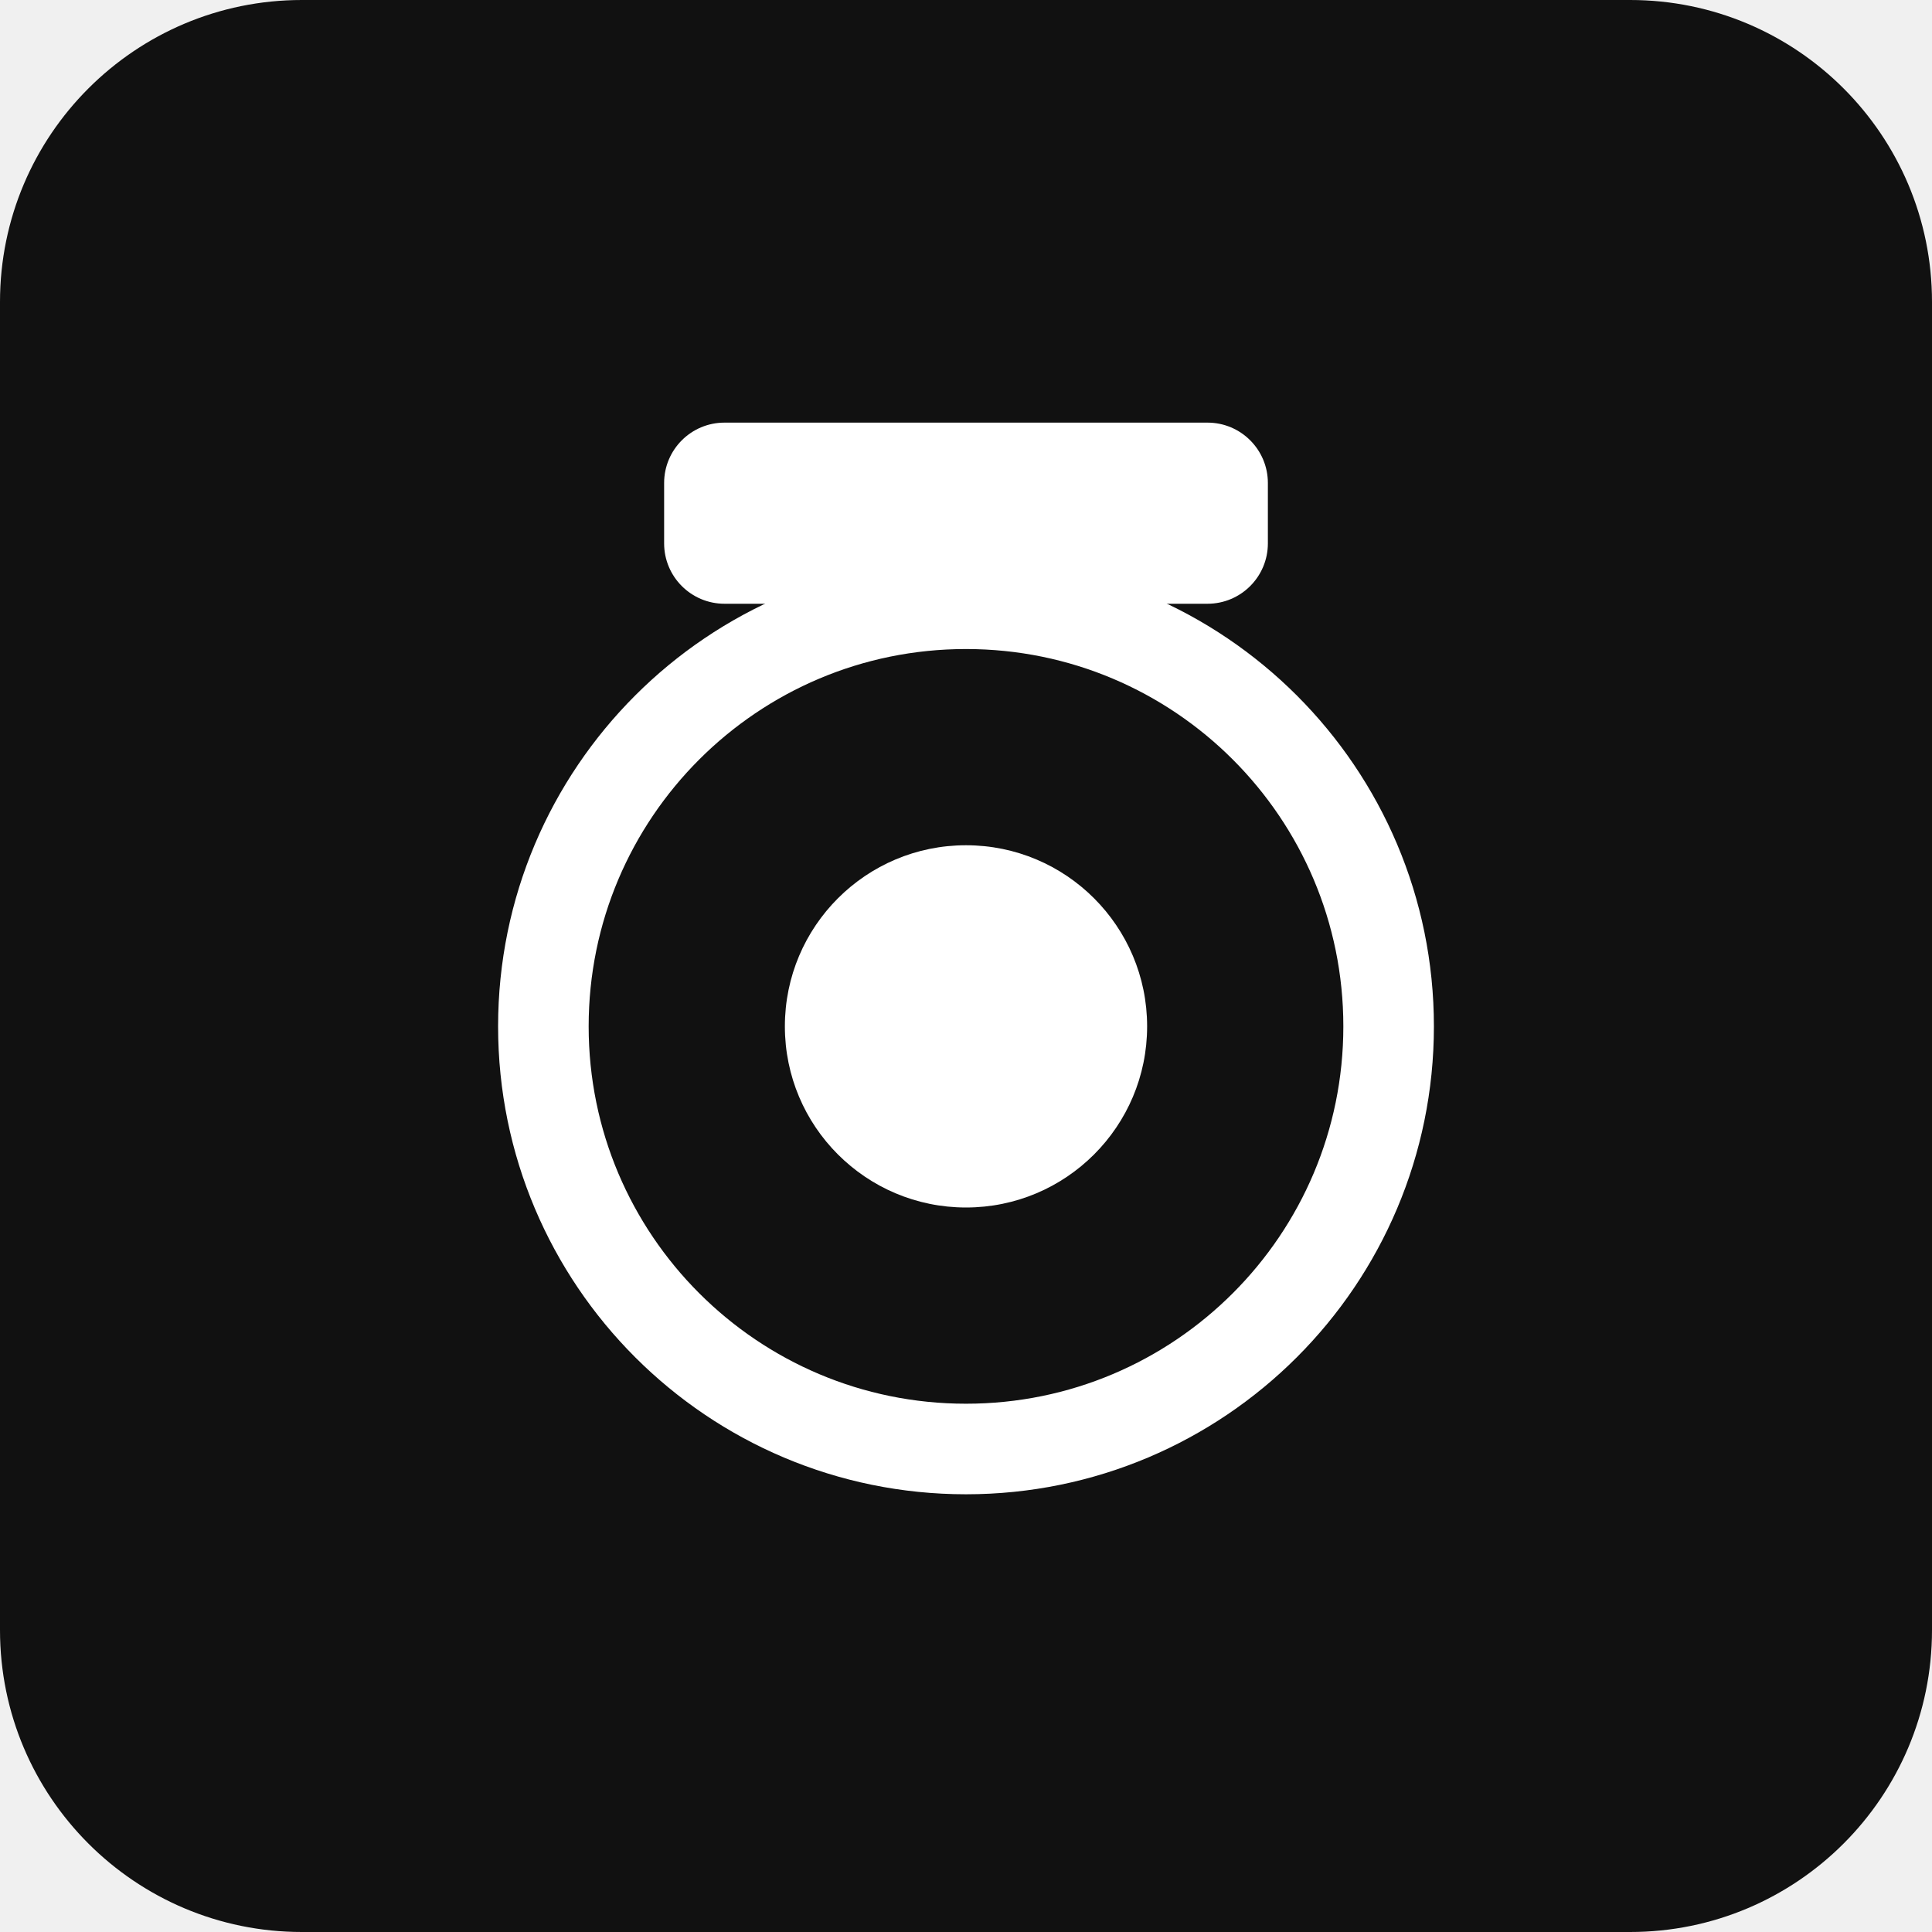
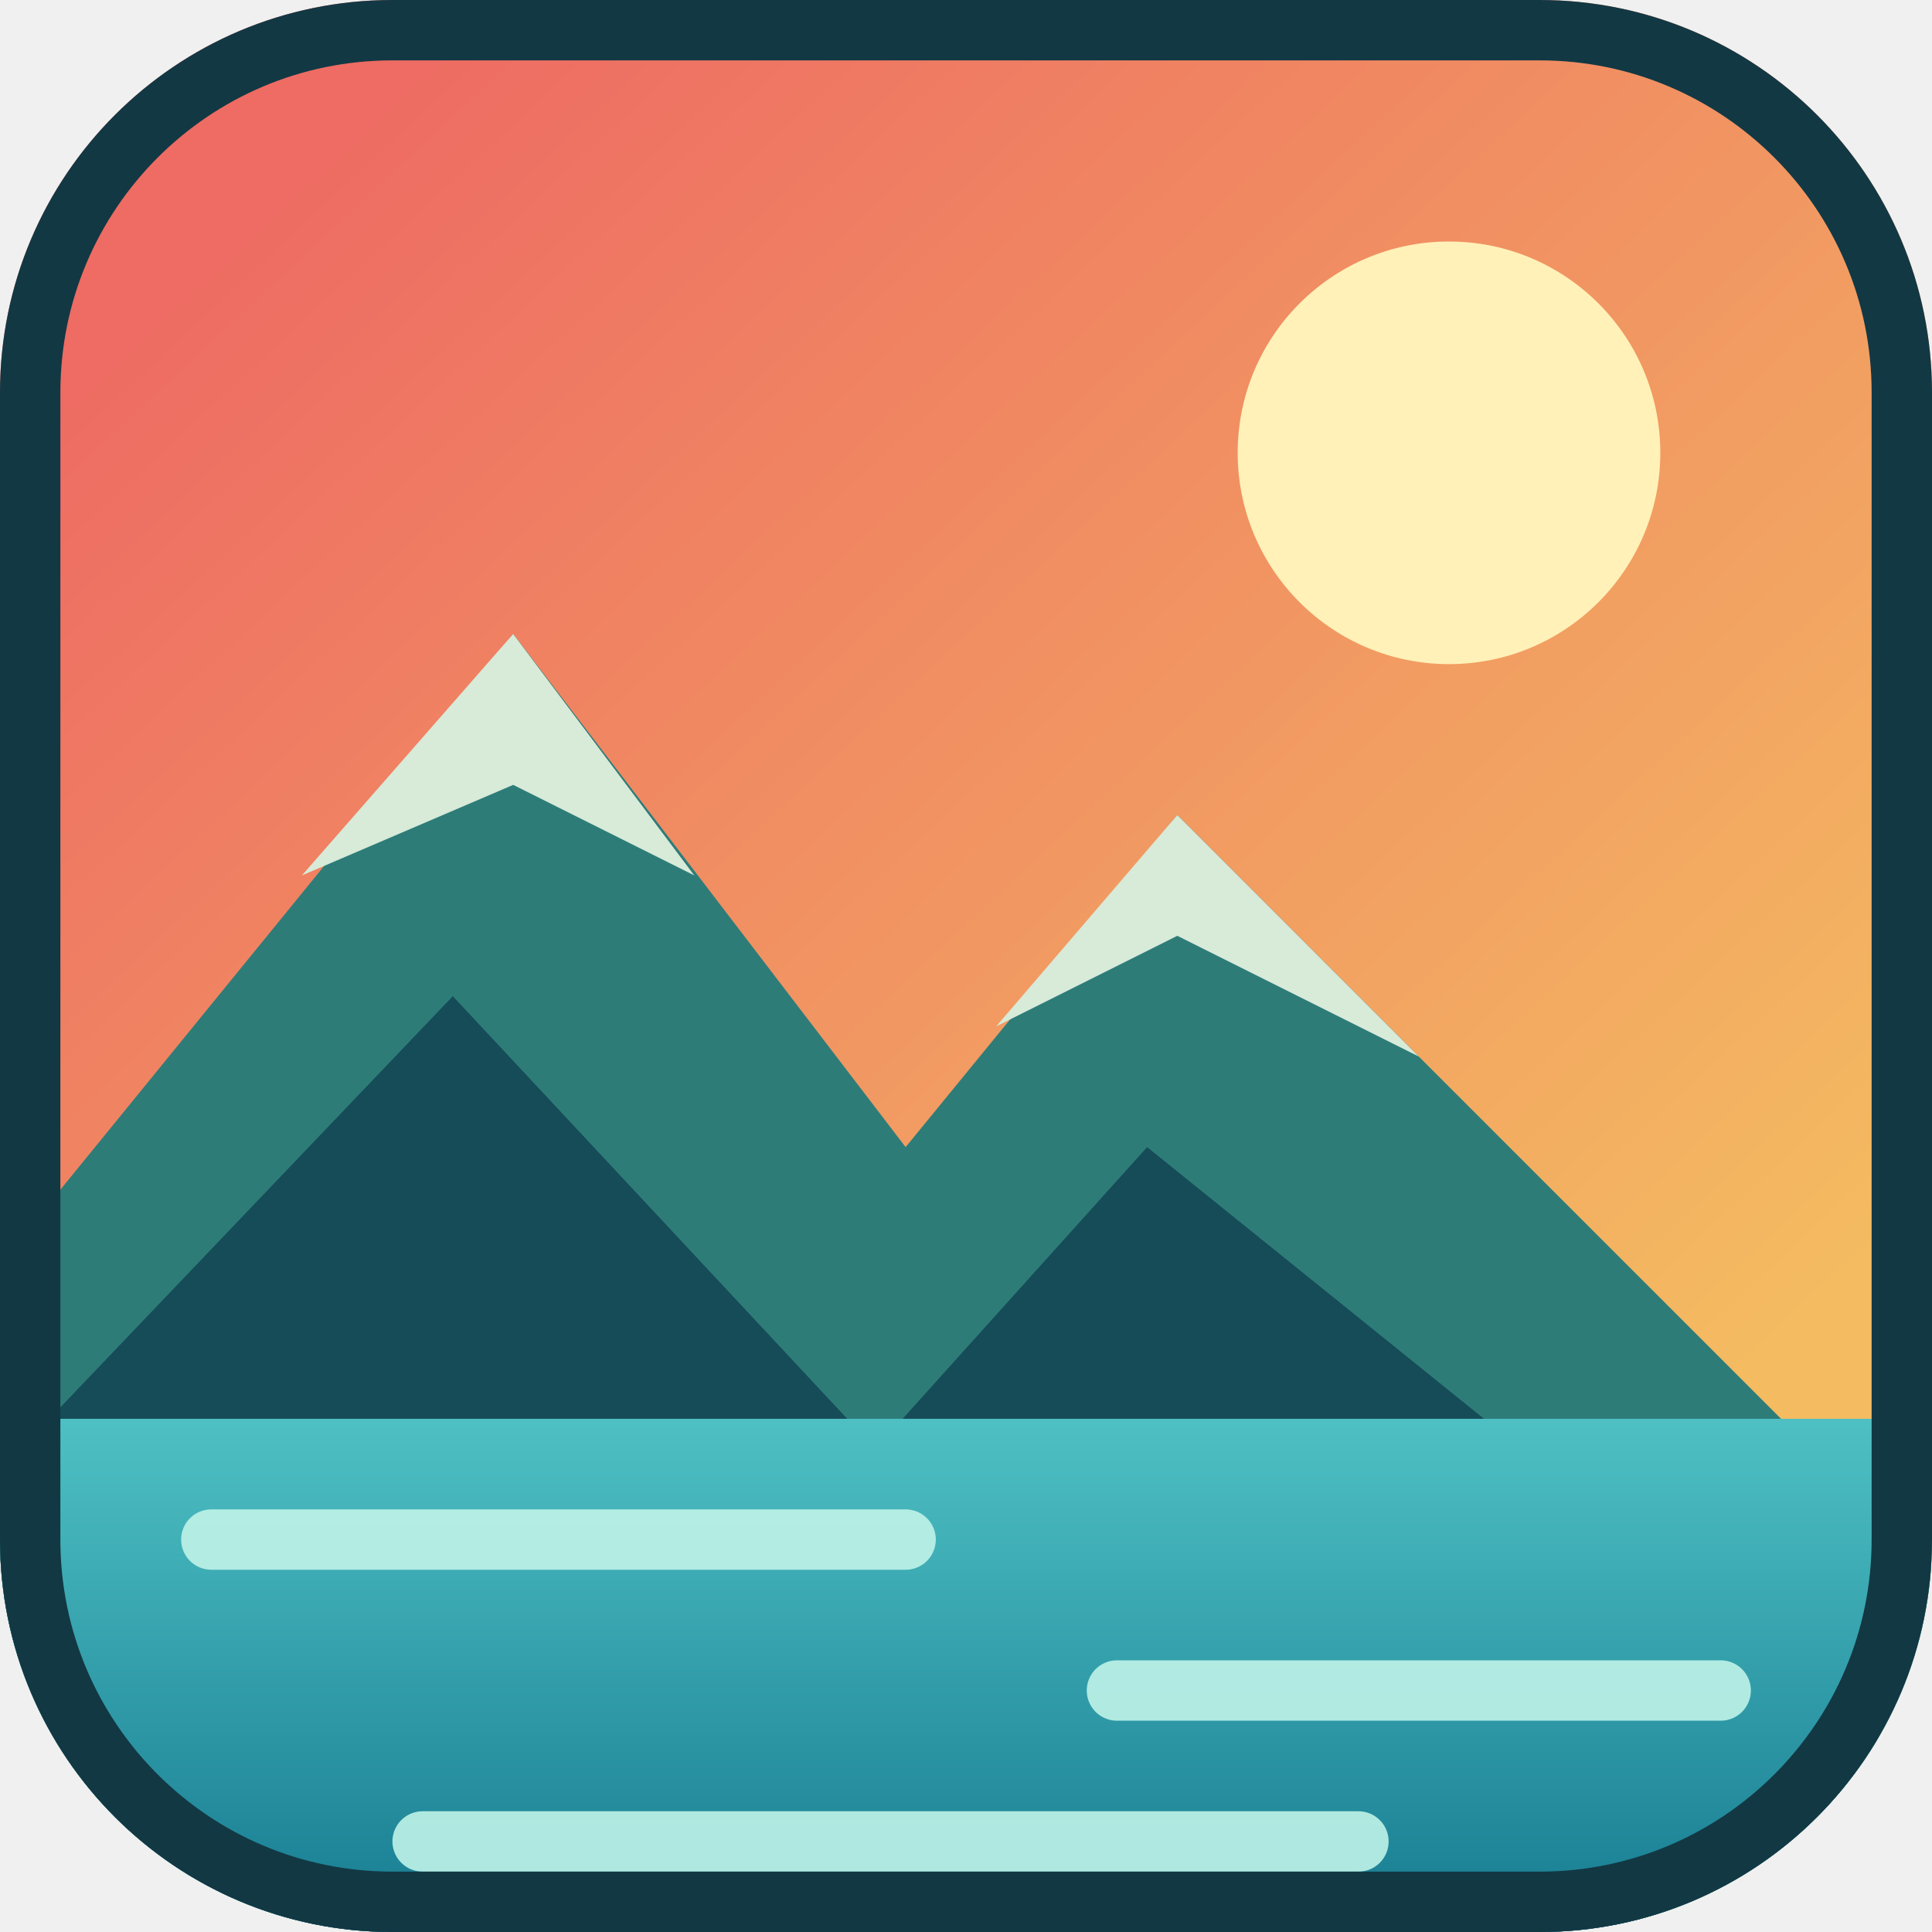
- <svg xmlns="http://www.w3.org/2000/svg" viewBox="0 0 64 64" fill="none">
-   <rect width="64" height="64" rx="10" fill="#111" />
-   <circle cx="32" cy="34" r="14" stroke="#fff" stroke-width="3" />
-   <circle cx="32" cy="34" r="6" fill="#fff" />
-   <rect x="22" y="14" width="20" height="6" rx="2" fill="#fff" />
+ <svg xmlns="http://www.w3.org/2000/svg" viewBox="0 0 64 64" role="img" aria-label="Mountains above a lake at sunset">
+   <defs>
+     <linearGradient id="sky" x1="12" y1="4" x2="54" y2="49" gradientUnits="userSpaceOnUse">
+       <stop stop-color="#EE6C63" />
+       <stop offset="1" stop-color="#F4BB61" />
+     </linearGradient>
+     <linearGradient id="water" x1="32" y1="43" x2="32" y2="64" gradientUnits="userSpaceOnUse">
+       <stop stop-color="#5BD1CF" />
+       <stop offset="1" stop-color="#177B91" />
+     </linearGradient>
+     <clipPath id="frame">
+       <rect width="64" height="64" rx="13" />
+     </clipPath>
+   </defs>
+   <g clip-path="url(#frame)">
+     <rect width="64" height="64" fill="url(#sky)" />
+     <circle cx="48" cy="15" r="7" fill="#FFF1B8" />
+     <path d="M-5 48 17 21l13 17 9-11 30 30v9H-5Z" fill="#2D7C78" />
+     <path d="m10 29 7-8 6 8-6-3Z" fill="#D8EAD8" />
+     <path d="m33 34 6-7 8 8-8-4Z" fill="#D8EAD8" />
+     <path d="M-6 55 15 33l14 15 9-10 31 25v4H-6Z" fill="#164B58" />
+     <path d="M0 47h64v17H0Z" fill="url(#water)" />
+     <path d="M7 51h23M37 56h20M14 61h31" stroke="#BFF3E8" stroke-width="2" stroke-linecap="round" opacity=".9" />
+   </g>
+   <rect x="1" y="1" width="62" height="62" rx="12" fill="none" stroke="#123844" stroke-width="2" />
</svg>
